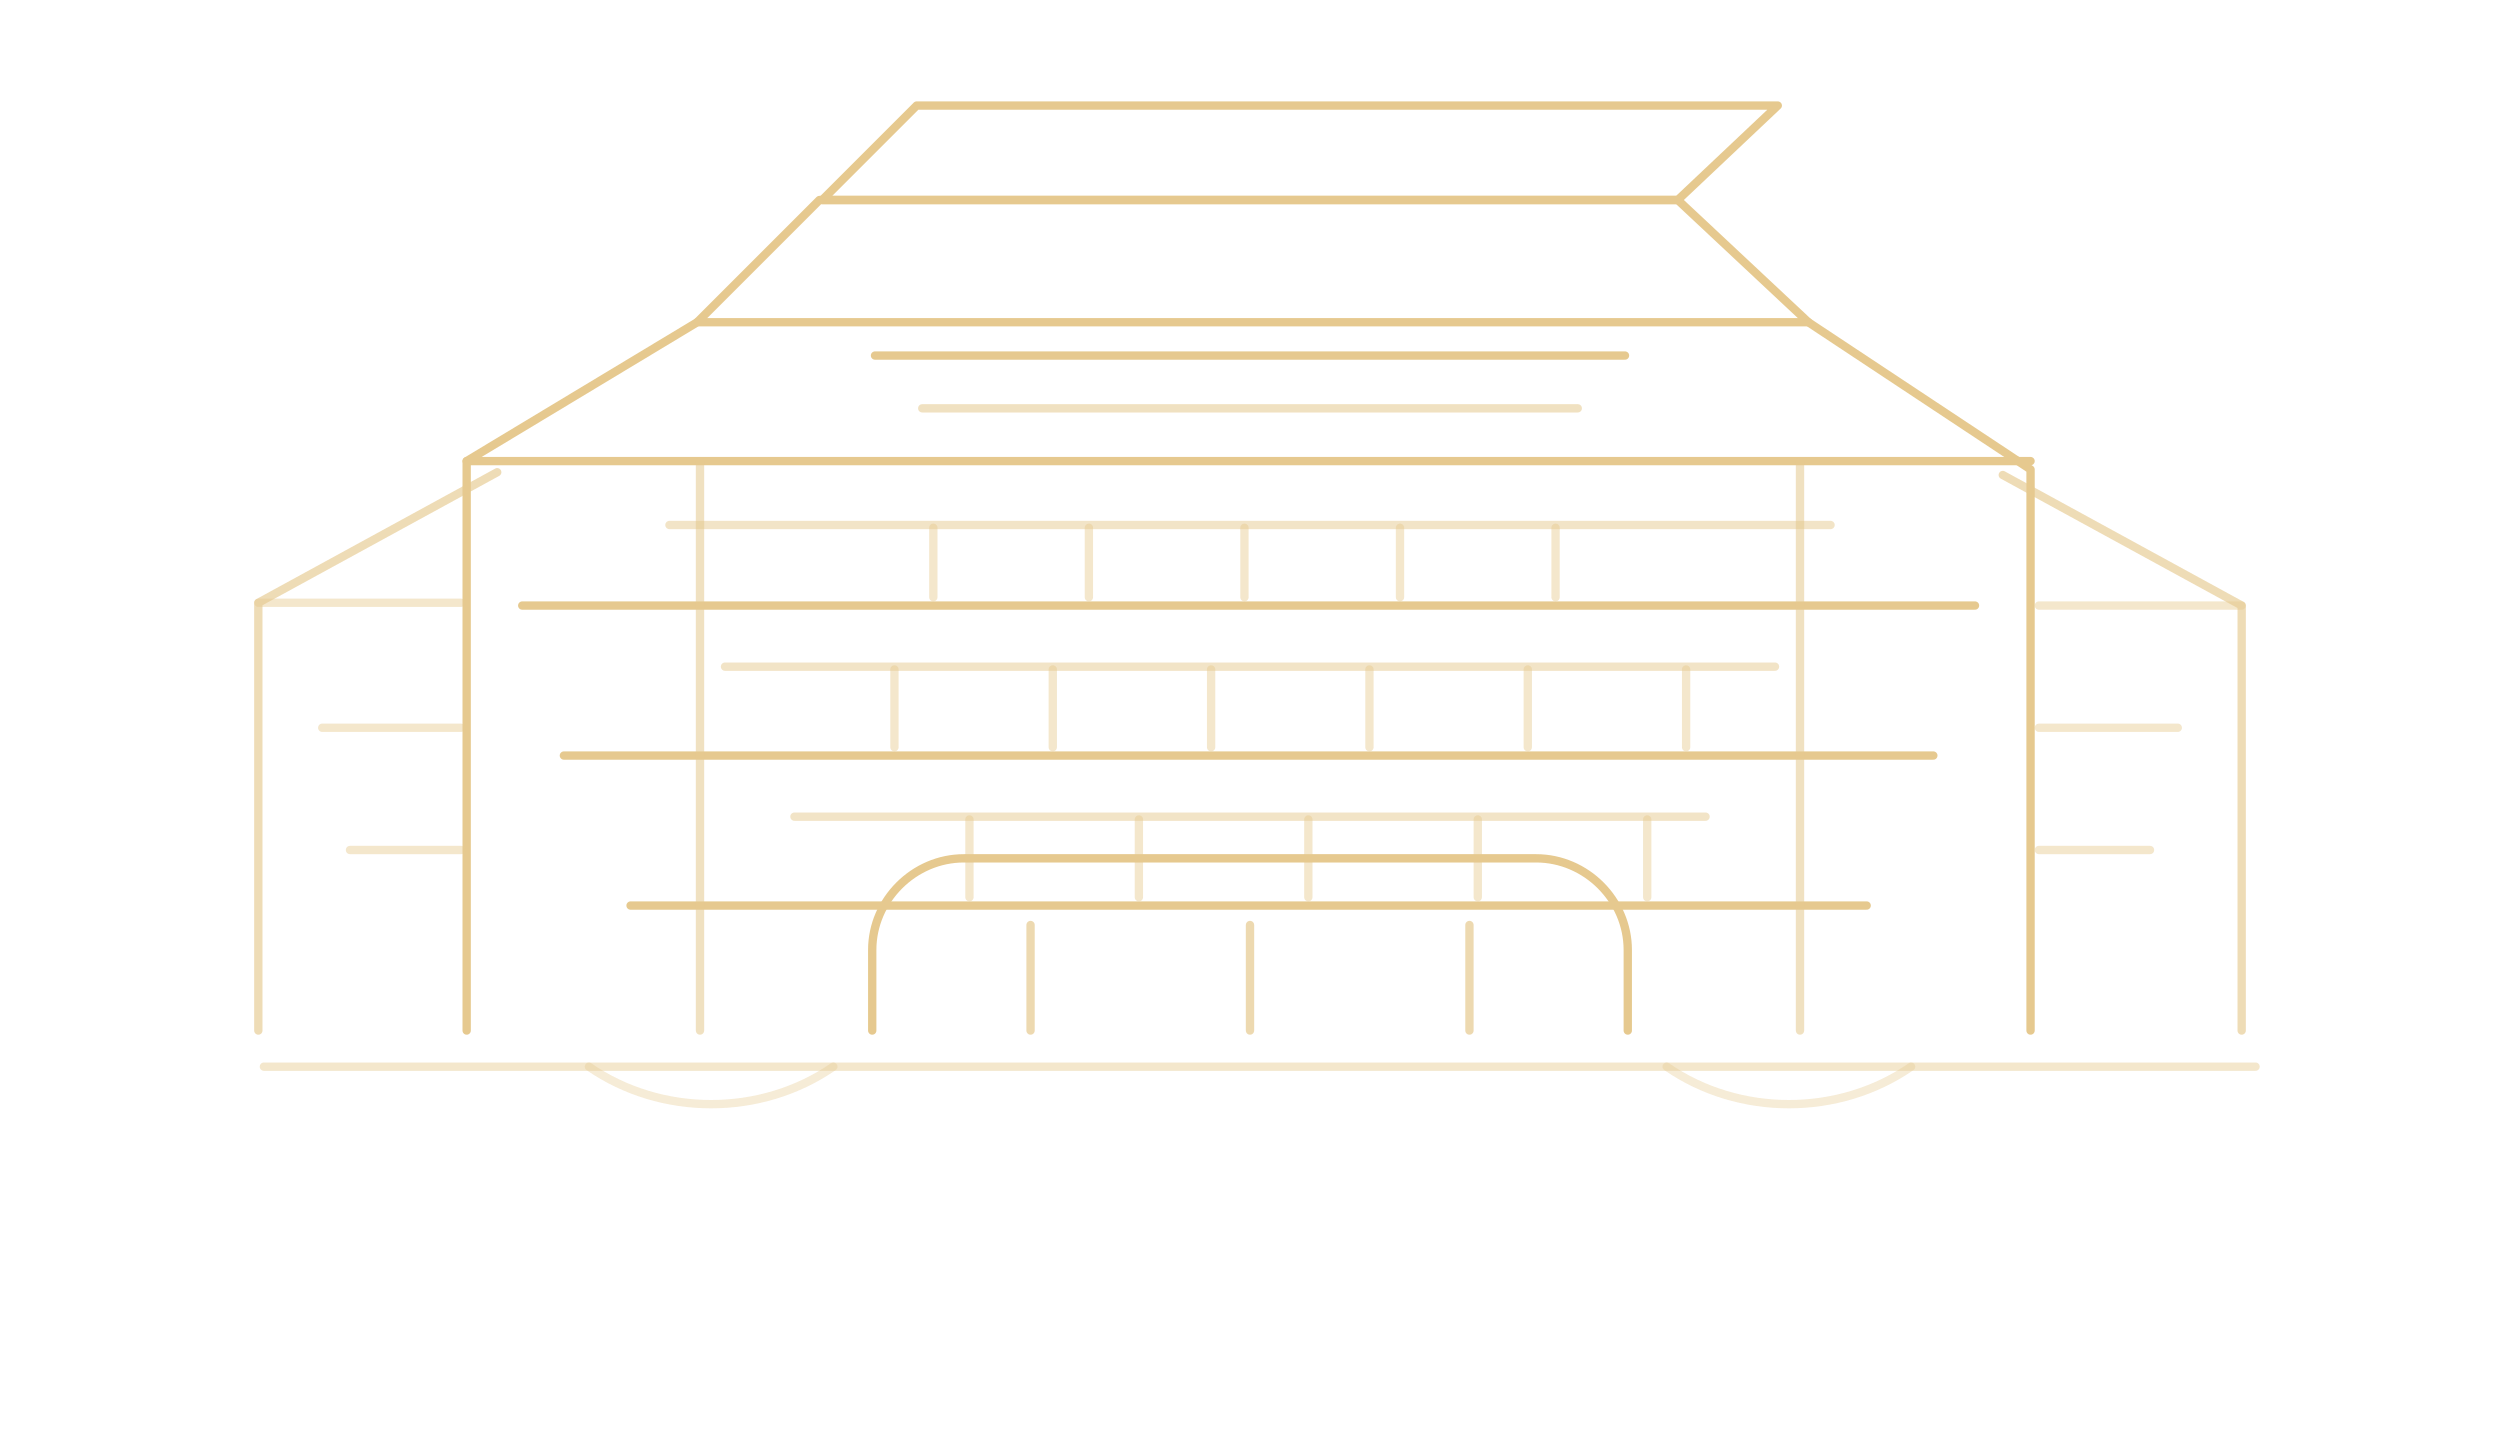
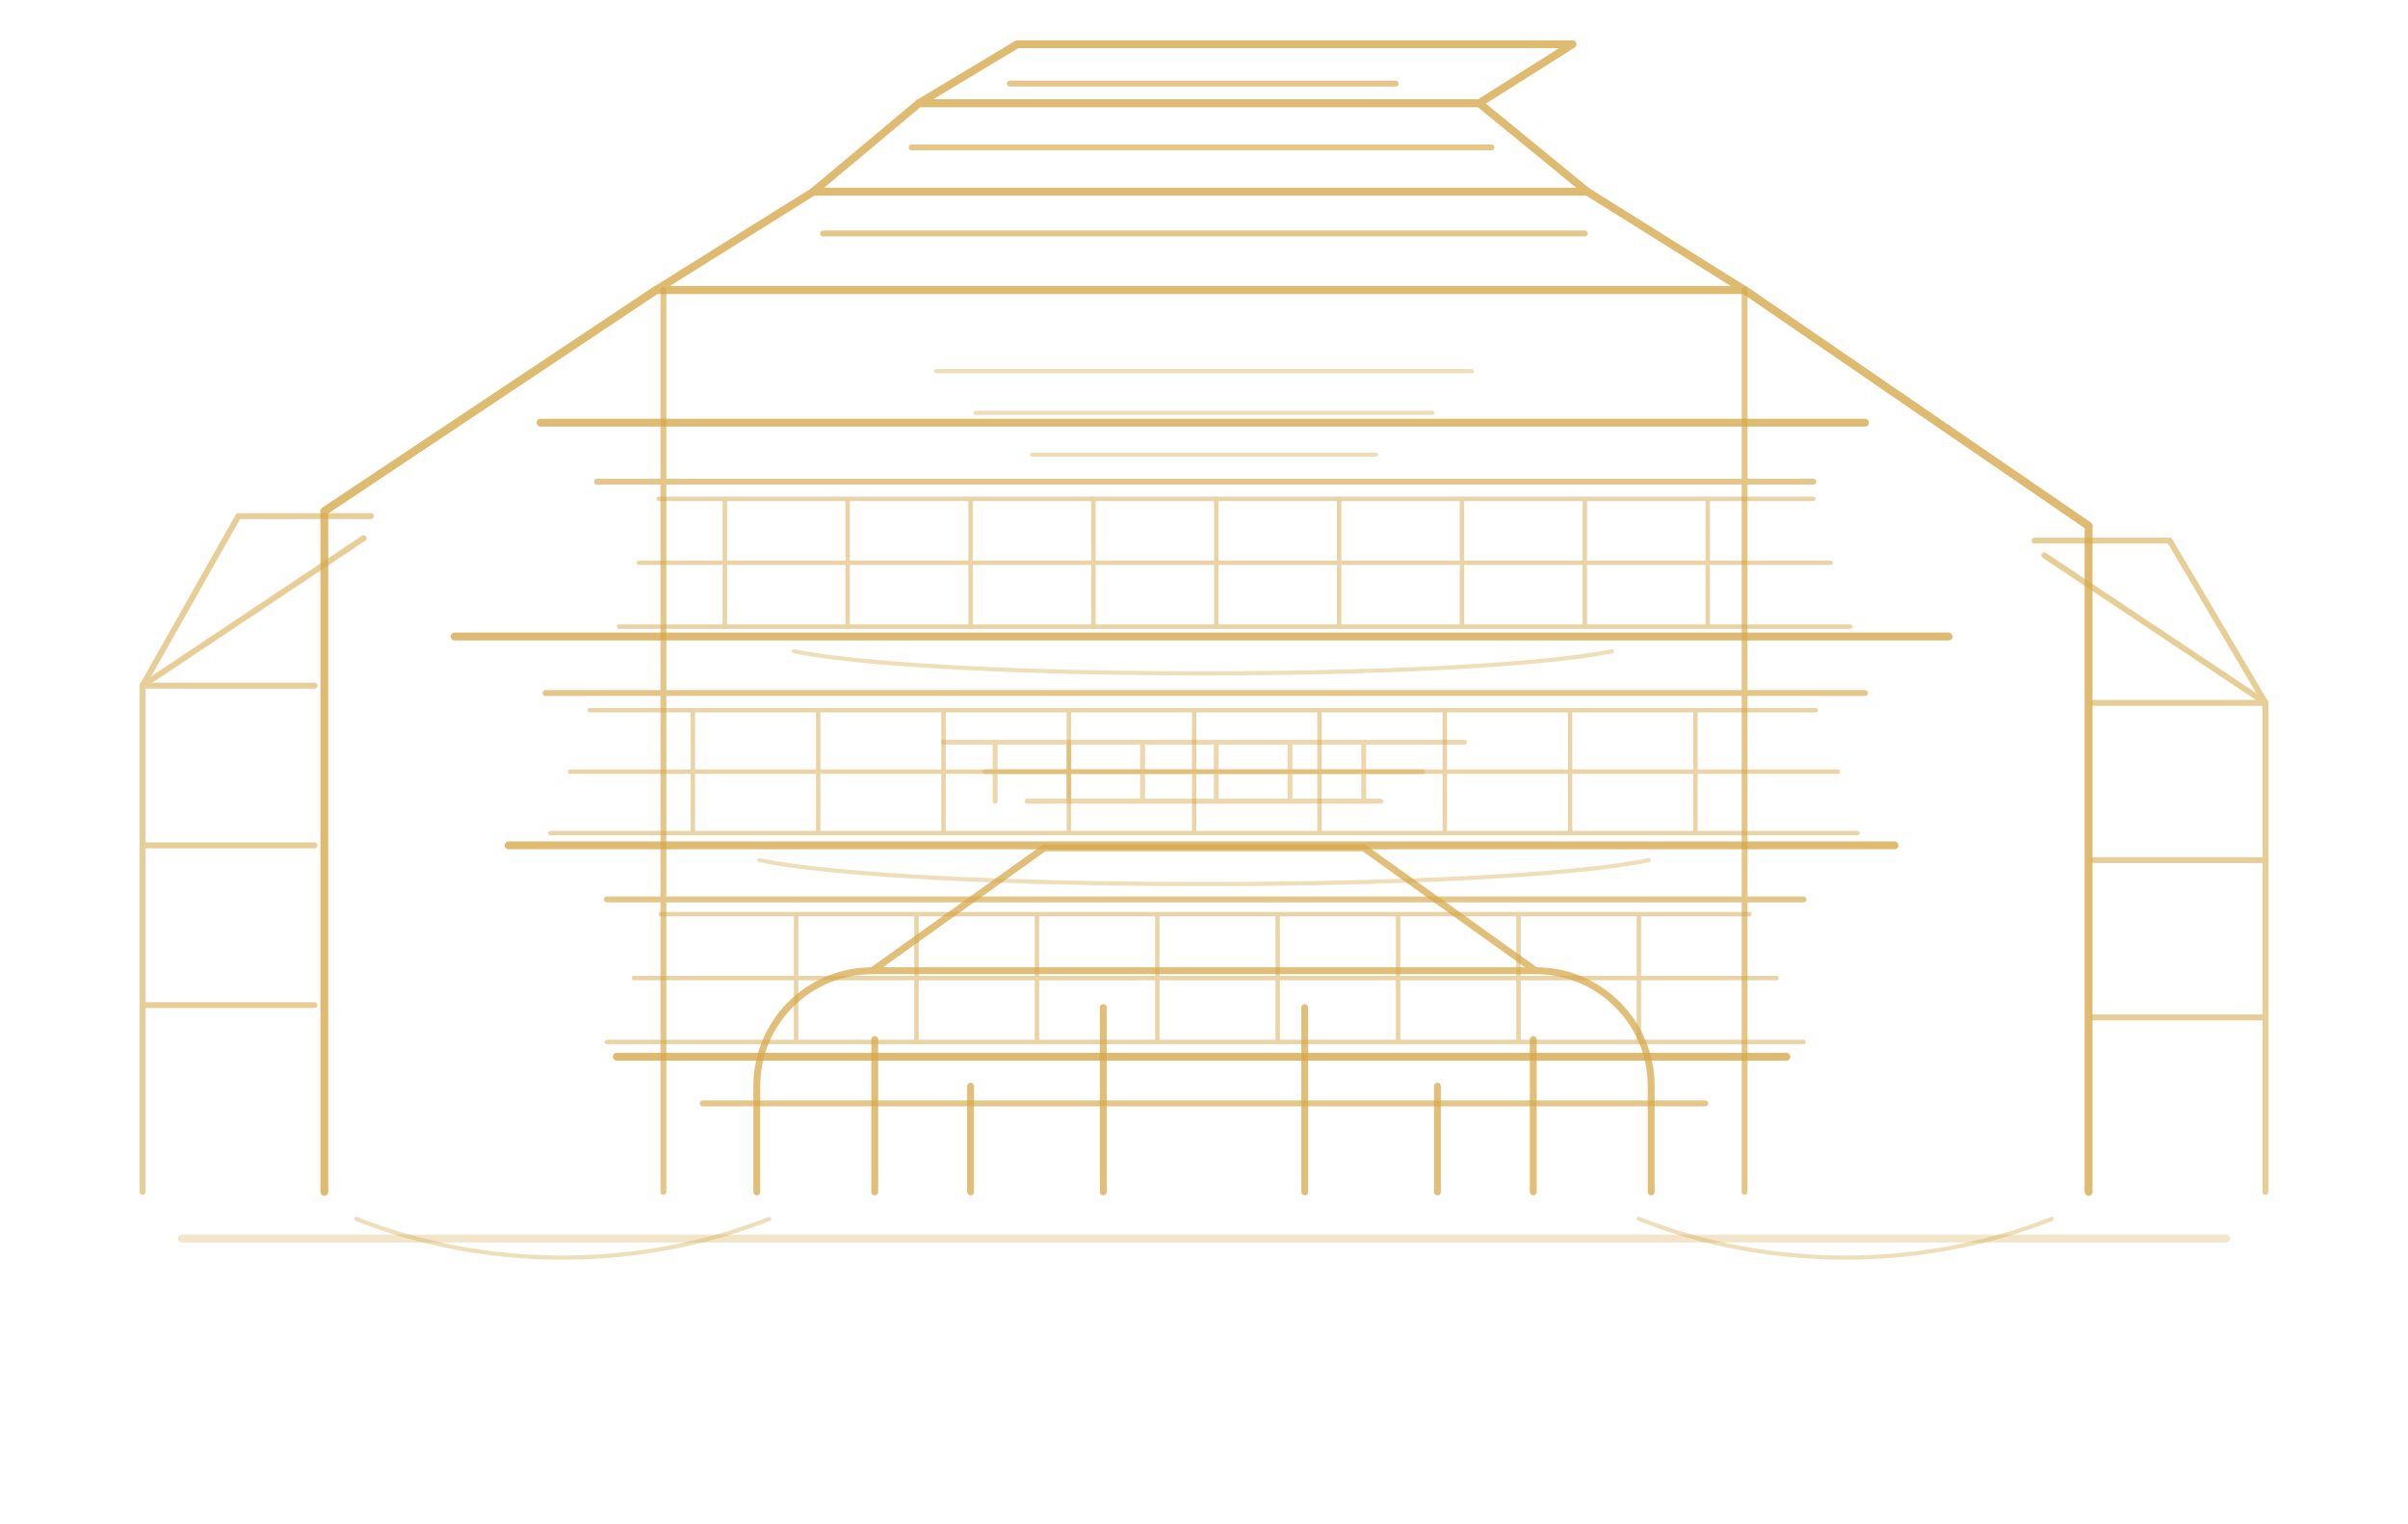
- <svg xmlns="http://www.w3.org/2000/svg" width="900" height="520" viewBox="0 0 900 520" fill="none">
-   <g opacity="0.62" stroke="#D6A84A" stroke-width="3" stroke-linecap="round" stroke-linejoin="round">
-     <path d="M95 384H812" opacity="0.45" />
-     <path d="M168 371V166L251 116H651L731 169V371" />
-     <path d="M251 116L295 72H604L651 116" />
-     <path d="M296 72H604L640 38H330L296 72Z" />
-     <path d="M168 166H731" />
-     <path d="M188 218H711" />
-     <path d="M203 272H696" />
-     <path d="M227 326H672" />
-     <path d="M252 166V371" opacity="0.55" />
-     <path d="M648 166V371" opacity="0.55" />
-     <path d="M315 128H585" />
-     <path d="M332 147H568" opacity="0.55" />
-     <path d="M241 189H659" opacity="0.5" />
-     <path d="M261 240H639" opacity="0.5" />
-     <path d="M286 294H614" opacity="0.5" />
-     <path d="M336 190V215" opacity="0.45" />
-     <path d="M392 190V215" opacity="0.45" />
-     <path d="M448 190V215" opacity="0.45" />
-     <path d="M504 190V215" opacity="0.45" />
-     <path d="M560 190V215" opacity="0.45" />
-     <path d="M322 241V269" opacity="0.45" />
-     <path d="M379 241V269" opacity="0.45" />
-     <path d="M436 241V269" opacity="0.45" />
-     <path d="M493 241V269" opacity="0.45" />
-     <path d="M550 241V269" opacity="0.45" />
-     <path d="M607 241V269" opacity="0.45" />
-     <path d="M349 295V323" opacity="0.45" />
-     <path d="M410 295V323" opacity="0.45" />
-     <path d="M471 295V323" opacity="0.45" />
-     <path d="M532 295V323" opacity="0.45" />
-     <path d="M593 295V323" opacity="0.45" />
-     <path d="M314 371V342C314 324 329 309 347 309H553C571 309 586 324 586 342V371" />
-     <path d="M371 371V333" opacity="0.7" />
-     <path d="M450 371V333" opacity="0.7" />
-     <path d="M529 371V333" opacity="0.7" />
-     <path d="M179 170L93 217V371" opacity="0.65" />
-     <path d="M721 171L807 218V371" opacity="0.65" />
-     <path d="M93 217H166" opacity="0.45" />
-     <path d="M734 218H807" opacity="0.45" />
-     <path d="M116 262H166" opacity="0.45" />
-     <path d="M734 262H784" opacity="0.45" />
-     <path d="M126 306H166" opacity="0.45" />
-     <path d="M734 306H774" opacity="0.45" />
-     <path d="M212 384C238 402 274 402 300 384" opacity="0.36" />
-     <path d="M600 384C626 402 662 402 688 384" opacity="0.36" />
+ <svg xmlns="http://www.w3.org/2000/svg" width="980" height="620" viewBox="0 0 980 620" fill="none">
+   <g stroke="#D6A84A" stroke-linecap="round" stroke-linejoin="round">
+     <g opacity="0.78" stroke-width="3.2">
+       <path d="M74 504H906" opacity="0.38" />
+       <path d="M132 485V208L267 118H710L850 214V485" />
+       <path d="M267 118L331 78H646L710 118" />
+       <path d="M331 78L374 42H602L646 78" />
+       <path d="M374 42H602L640 18H414L374 42Z" />
+       <path d="M132 208L267 118H710L850 214" />
+       <path d="M220 172H759" />
+       <path d="M185 259H793" />
+       <path d="M207 344H771" />
+       <path d="M251 430H727" />
+     </g>
+     <g opacity="0.58" stroke-width="2.4">
+       <path d="M148 219L58 279V485" />
+       <path d="M58 279H128" />
+       <path d="M58 344H128" />
+       <path d="M58 409H128" />
+       <path d="M832 226L922 286V485" />
+       <path d="M852 286H922" />
+       <path d="M852 350H922" />
+       <path d="M852 414H922" />
+       <path d="M151 210H97L58 279" />
+       <path d="M828 220H883L922 286" />
+     </g>
+     <g opacity="0.65" stroke-width="2.4">
+       <path d="M243 196H738" />
+       <path d="M222 282H759" />
+       <path d="M247 366H734" />
+       <path d="M286 449H694" />
+       <path d="M270 118V485" />
+       <path d="M710 118V485" />
+       <path d="M335 95H645" />
+       <path d="M371 60H607" />
+       <path d="M411 34H568" />
+     </g>
+     <g opacity="0.5" stroke-width="1.8">
+       <path d="M295 203V255" />
+       <path d="M345 203V255" />
+       <path d="M395 203V255" />
+       <path d="M445 203V255" />
+       <path d="M495 203V255" />
+       <path d="M545 203V255" />
+       <path d="M595 203V255" />
+       <path d="M645 203V255" />
+       <path d="M695 203V255" />
+       <path d="M268 203L738 203" />
+       <path d="M260 229H745" />
+       <path d="M252 255H753" />
+       <path d="M282 289V339" />
+       <path d="M333 289V339" />
+       <path d="M384 289V339" />
+       <path d="M435 289V339" />
+       <path d="M486 289V339" />
+       <path d="M537 289V339" />
+       <path d="M588 289V339" />
+       <path d="M639 289V339" />
+       <path d="M690 289V339" />
+       <path d="M240 289H739" />
+       <path d="M232 314H748" />
+       <path d="M224 339H756" />
+       <path d="M324 372V424" />
+       <path d="M373 372V424" />
+       <path d="M422 372V424" />
+       <path d="M471 372V424" />
+       <path d="M520 372V424" />
+       <path d="M569 372V424" />
+       <path d="M618 372V424" />
+       <path d="M667 372V424" />
+       <path d="M269 372H712" />
+       <path d="M258 398H723" />
+       <path d="M247 424H734" />
+     </g>
+     <g opacity="0.74" stroke-width="2.8">
+       <path d="M308 485V442C308 416 329 395 355 395H625C651 395 672 416 672 442V485" />
+       <path d="M356 485V423" />
+       <path d="M449 485V410" />
+       <path d="M531 485V410" />
+       <path d="M624 485V423" />
+       <path d="M355 395L425 345" />
+       <path d="M625 395L555 345" />
+       <path d="M425 345H555" />
+       <path d="M395 485V442" />
+       <path d="M585 485V442" />
+     </g>
+     <g opacity="0.38" stroke-width="1.7">
+       <path d="M381 151H599" />
+       <path d="M397 168H583" />
+       <path d="M420 185H560" />
+       <path d="M323 265C382 277 597 277 656 265" />
+       <path d="M309 350C371 363 609 363 671 350" />
+       <path d="M145 496C198 517 260 517 313 496" />
+       <path d="M667 496C720 517 782 517 835 496" />
+     </g>
+     <g opacity="0.45" stroke-width="2">
+       <path d="M384 302H596" />
+       <path d="M401 314H579" />
+       <path d="M418 326H562" />
+       <path d="M405 302V326" />
+       <path d="M435 302V326" />
+       <path d="M465 302V326" />
+       <path d="M495 302V326" />
+       <path d="M525 302V326" />
+       <path d="M555 302V326" />
+     </g>
  </g>
</svg>
